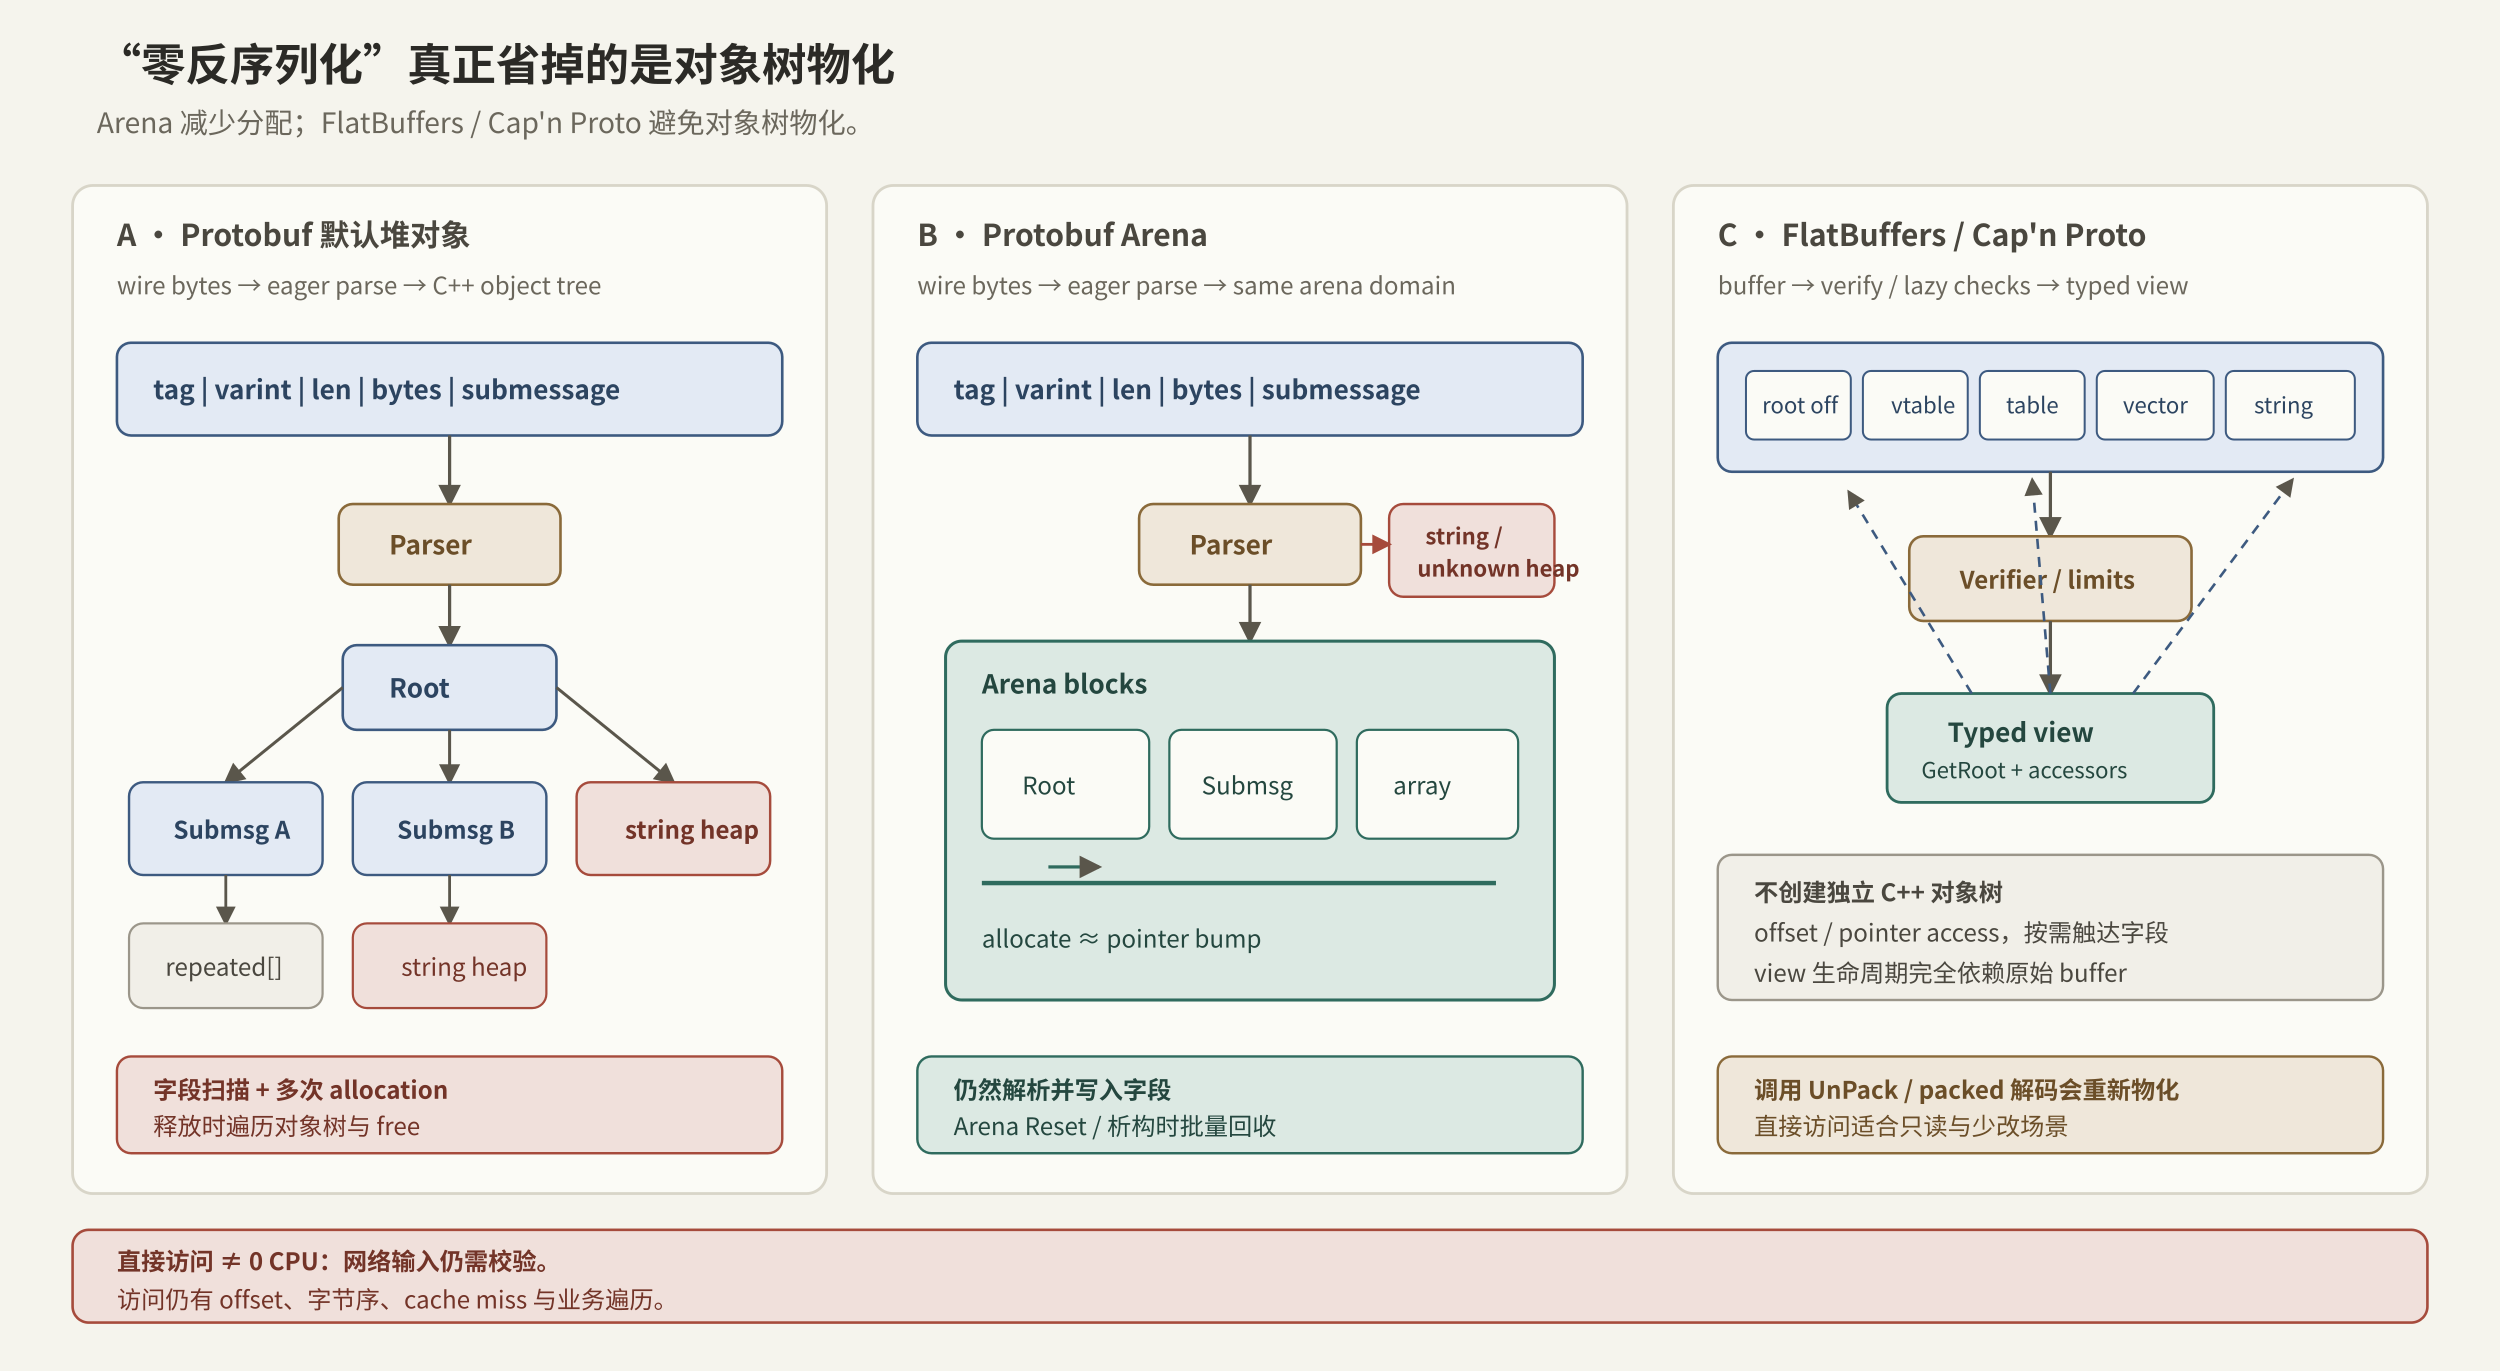
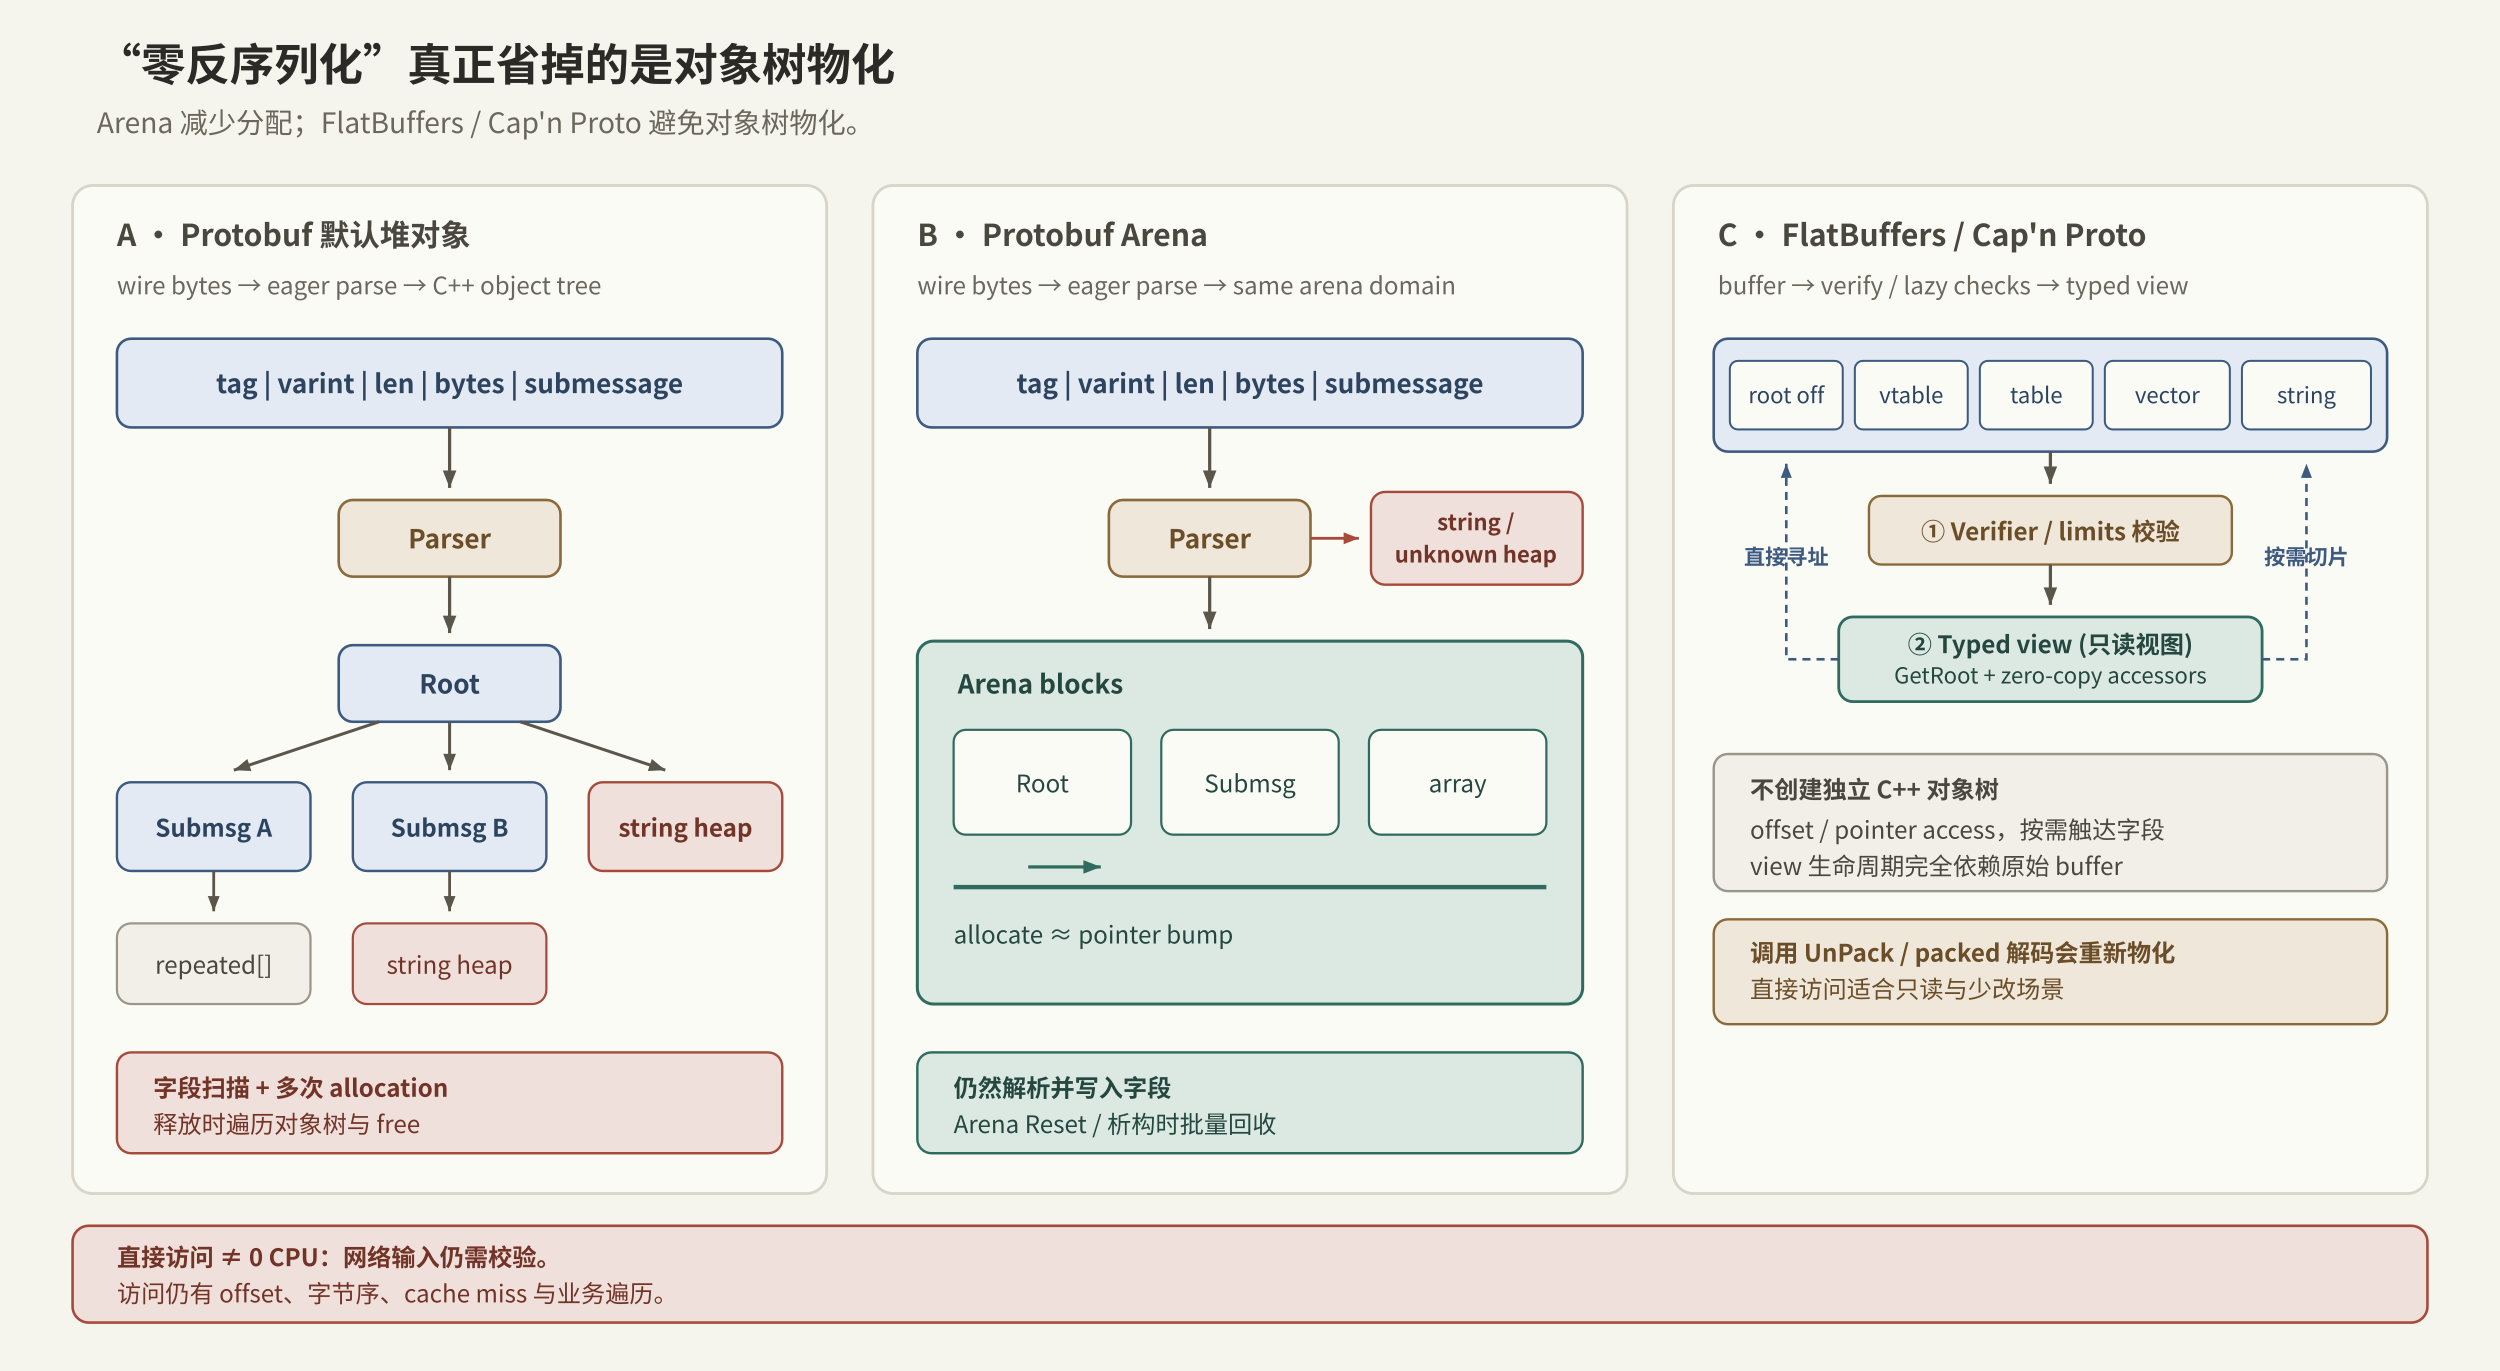
<svg xmlns="http://www.w3.org/2000/svg" viewBox="0 0 1240 680" width="1240" height="680" font-family="'Noto Sans CJK SC','Microsoft YaHei','PingFang SC','Hiragino Sans GB',system-ui,sans-serif">
  <defs>
-     <marker id="arr" viewBox="0 0 10 10" refX="8.5" refY="5" markerWidth="7" markerHeight="7" orient="auto-start-reverse">
-       <path d="M0,0 L10,5 L0,10 z" fill="#5A564B" />
+     <marker id="arr" viewBox="0 0 10 10" refX="9" refY="5" markerWidth="6" markerHeight="6" orient="auto-start-reverse">
+       <path d="M 0 1.5 L 9 5 L 0 8.5 z" fill="#5A564B" />
    </marker>
-     <marker id="arrRed" viewBox="0 0 10 10" refX="8.5" refY="5" markerWidth="7" markerHeight="7" orient="auto-start-reverse">
-       <path d="M0,0 L10,5 L0,10 z" fill="#A64B3C" />
+     <marker id="arrRed" viewBox="0 0 10 10" refX="9" refY="5" markerWidth="6" markerHeight="6" orient="auto-start-reverse">
+       <path d="M 0 1.5 L 9 5 L 0 8.5 z" fill="#A64B3C" />
+     </marker>
+     <marker id="arrGreen" viewBox="0 0 10 10" refX="9" refY="5" markerWidth="6" markerHeight="6" orient="auto-start-reverse">
+       <path d="M 0 1.5 L 9 5 L 0 8.5 z" fill="#2F6B5E" />
+     </marker>
+     <marker id="arrBlue" viewBox="0 0 10 10" refX="9" refY="5" markerWidth="6" markerHeight="6" orient="auto-start-reverse">
+       <path d="M 0 1.5 L 9 5 L 0 8.5 z" fill="#3D5A80" />
    </marker>
  </defs>
-   <rect x="0" y="0" width="1240" height="680" fill="#F5F4ED" />
+   <rect x="0" y="0" width="1240" height="680" fill="rgb(245, 244, 237)" />
  <text x="48" y="40" font-size="22" font-weight="700" fill="#2B2A26">“零反序列化”真正省掉的是对象树物化</text>
  <text x="48" y="66" font-size="14" fill="#6B675C">Arena 减少分配；FlatBuffers / Cap'n Proto 避免对象树物化。</text>
  <rect x="36" y="92" width="374" height="500" rx="10" fill="#FBFBF6" stroke="#D8D5C8" stroke-width="1.4" />
  <text x="58" y="122" font-size="15" font-weight="700" fill="#4A473F">A · Protobuf 默认堆对象</text>
  <text x="58" y="146" font-size="12" fill="#6B675C">wire bytes → eager parse → C++ object tree</text>
-   <rect x="58" y="170" width="330" height="46" rx="7" fill="#E3EAF4" stroke="#3D5A80" stroke-width="1.3" />
-   <text x="76" y="198" font-size="13" font-weight="700" fill="#2C4460">tag | varint | len | bytes | submessage</text>
-   <path d="M223 216 L223 250" stroke="#5A564B" stroke-width="1.6" marker-end="url(#arr)" />
-   <rect x="168" y="250" width="110" height="40" rx="7" fill="#EFE7DA" stroke="#8A6A3A" stroke-width="1.3" />
-   <text x="193" y="275" font-size="13" font-weight="700" fill="#6B4E28">Parser</text>
-   <path d="M223 290 L223 320" stroke="#5A564B" stroke-width="1.6" marker-end="url(#arr)" />
-   <rect x="170" y="320" width="106" height="42" rx="7" fill="#E3EAF4" stroke="#3D5A80" stroke-width="1.3" />
-   <text x="193" y="346" font-size="13" font-weight="700" fill="#2C4460">Root</text>
-   <path d="M170 341 L112 388" stroke="#5A564B" stroke-width="1.5" marker-end="url(#arr)" />
-   <path d="M223 362 L223 388" stroke="#5A564B" stroke-width="1.5" marker-end="url(#arr)" />
-   <path d="M276 341 L334 388" stroke="#5A564B" stroke-width="1.5" marker-end="url(#arr)" />
-   <rect x="64" y="388" width="96" height="46" rx="7" fill="#E3EAF4" stroke="#3D5A80" stroke-width="1.2" />
-   <text x="86" y="416" font-size="12" font-weight="700" fill="#2C4460">Submsg A</text>
-   <rect x="175" y="388" width="96" height="46" rx="7" fill="#E3EAF4" stroke="#3D5A80" stroke-width="1.2" />
-   <text x="197" y="416" font-size="12" font-weight="700" fill="#2C4460">Submsg B</text>
-   <rect x="286" y="388" width="96" height="46" rx="7" fill="#F0E0DB" stroke="#A64B3C" stroke-width="1.2" />
-   <text x="310" y="416" font-size="12" font-weight="700" fill="#733428">string heap</text>
-   <path d="M112 434 L112 458" stroke="#5A564B" stroke-width="1.4" marker-end="url(#arr)" />
-   <path d="M223 434 L223 458" stroke="#5A564B" stroke-width="1.4" marker-end="url(#arr)" />
-   <rect x="64" y="458" width="96" height="42" rx="7" fill="#F1EFE8" stroke="#9B968A" stroke-width="1.1" />
-   <text x="82" y="484" font-size="12" fill="#4A473F">repeated[]</text>
-   <rect x="175" y="458" width="96" height="42" rx="7" fill="#F0E0DB" stroke="#A64B3C" stroke-width="1.1" />
-   <text x="199" y="484" font-size="12" fill="#733428">string heap</text>
-   <rect x="58" y="524" width="330" height="48" rx="7" fill="#F0E0DB" stroke="#A64B3C" stroke-width="1.2" />
-   <text x="76" y="545" font-size="12" font-weight="700" fill="#733428">字段扫描 + 多次 allocation</text>
-   <text x="76" y="563" font-size="12" fill="#733428">释放时遍历对象树与 free</text>
+   <rect x="58" y="168" width="330" height="44" rx="7" fill="#E3EAF4" stroke="#3D5A80" stroke-width="1.3" />
+   <text x="223" y="195" text-anchor="middle" font-size="13" font-weight="700" fill="#2C4460">tag | varint | len | bytes | submessage</text>
+   <path d="M 223 212 L 223 242" stroke="#5A564B" stroke-width="1.6" marker-end="url(#arr)" />
+   <rect x="168" y="248" width="110" height="38" rx="7" fill="#EFE7DA" stroke="#8A6A3A" stroke-width="1.3" />
+   <text x="223" y="272" text-anchor="middle" font-size="13" font-weight="700" fill="#6B4E28">Parser</text>
+   <path d="M 223 286 L 223 314" stroke="#5A564B" stroke-width="1.6" marker-end="url(#arr)" />
+   <rect x="168" y="320" width="110" height="38" rx="7" fill="#E3EAF4" stroke="#3D5A80" stroke-width="1.3" />
+   <text x="223" y="344" text-anchor="middle" font-size="13" font-weight="700" fill="#2C4460">Root</text>
+   <path d="M 188 358 L 116 382" stroke="#5A564B" stroke-width="1.5" marker-end="url(#arr)" />
+   <path d="M 223 358 L 223 382" stroke="#5A564B" stroke-width="1.5" marker-end="url(#arr)" />
+   <path d="M 258 358 L 330 382" stroke="#5A564B" stroke-width="1.5" marker-end="url(#arr)" />
+   <rect x="58" y="388" width="96" height="44" rx="7" fill="#E3EAF4" stroke="#3D5A80" stroke-width="1.2" />
+   <text x="106" y="415" text-anchor="middle" font-size="12" font-weight="700" fill="#2C4460">Submsg A</text>
+   <rect x="175" y="388" width="96" height="44" rx="7" fill="#E3EAF4" stroke="#3D5A80" stroke-width="1.2" />
+   <text x="223" y="415" text-anchor="middle" font-size="12" font-weight="700" fill="#2C4460">Submsg B</text>
+   <rect x="292" y="388" width="96" height="44" rx="7" fill="#F0E0DB" stroke="#A64B3C" stroke-width="1.2" />
+   <text x="340" y="415" text-anchor="middle" font-size="12" font-weight="700" fill="#733428">string heap</text>
+   <path d="M 106 432 L 106 452" stroke="#5A564B" stroke-width="1.4" marker-end="url(#arr)" />
+   <path d="M 223 432 L 223 452" stroke="#5A564B" stroke-width="1.4" marker-end="url(#arr)" />
+   <rect x="58" y="458" width="96" height="40" rx="7" fill="#F1EFE8" stroke="#9B968A" stroke-width="1.1" />
+   <text x="106" y="483" text-anchor="middle" font-size="12" fill="#4A473F">repeated[]</text>
+   <rect x="175" y="458" width="96" height="40" rx="7" fill="#F0E0DB" stroke="#A64B3C" stroke-width="1.1" />
+   <text x="223" y="483" text-anchor="middle" font-size="12" fill="#733428">string heap</text>
+   <rect x="58" y="522" width="330" height="50" rx="7" fill="#F0E0DB" stroke="#A64B3C" stroke-width="1.2" />
+   <text x="76" y="544" font-size="12" font-weight="700" fill="#733428">字段扫描 + 多次 allocation</text>
+   <text x="76" y="562" font-size="12" fill="#733428">释放时遍历对象树与 free</text>
  <rect x="433" y="92" width="374" height="500" rx="10" fill="#FBFBF6" stroke="#D8D5C8" stroke-width="1.4" />
  <text x="455" y="122" font-size="15" font-weight="700" fill="#4A473F">B · Protobuf Arena</text>
  <text x="455" y="146" font-size="12" fill="#6B675C">wire bytes → eager parse → same arena domain</text>
-   <rect x="455" y="170" width="330" height="46" rx="7" fill="#E3EAF4" stroke="#3D5A80" stroke-width="1.3" />
-   <text x="473" y="198" font-size="13" font-weight="700" fill="#2C4460">tag | varint | len | bytes | submessage</text>
-   <path d="M620 216 L620 250" stroke="#5A564B" stroke-width="1.6" marker-end="url(#arr)" />
-   <rect x="565" y="250" width="110" height="40" rx="7" fill="#EFE7DA" stroke="#8A6A3A" stroke-width="1.3" />
-   <text x="590" y="275" font-size="13" font-weight="700" fill="#6B4E28">Parser</text>
-   <path d="M620 290 L620 318" stroke="#5A564B" stroke-width="1.6" marker-end="url(#arr)" />
-   <rect x="469" y="318" width="302" height="178" rx="8" fill="#DCE9E3" stroke="#2F6B5E" stroke-width="1.5" />
-   <text x="487" y="344" font-size="13" font-weight="700" fill="#24473F">Arena blocks</text>
-   <rect x="487" y="362" width="83" height="54" rx="6" fill="#FBFBF6" stroke="#2F6B5E" stroke-width="1.1" />
-   <text x="507" y="394" font-size="12" fill="#24473F">Root</text>
-   <rect x="580" y="362" width="83" height="54" rx="6" fill="#FBFBF6" stroke="#2F6B5E" stroke-width="1.1" />
-   <text x="596" y="394" font-size="12" fill="#24473F">Submsg</text>
-   <rect x="673" y="362" width="80" height="54" rx="6" fill="#FBFBF6" stroke="#2F6B5E" stroke-width="1.1" />
-   <text x="691" y="394" font-size="12" fill="#24473F">array</text>
-   <path d="M487 438 L742 438" stroke="#2F6B5E" stroke-width="2.2" />
-   <path d="M520 430 L545 430" stroke="#2F6B5E" stroke-width="1.6" marker-end="url(#arr)" />
-   <text x="487" y="470" font-size="12" fill="#24473F">allocate ≈ pointer bump</text>
-   <rect x="689" y="250" width="82" height="46" rx="7" fill="#F0E0DB" stroke="#A64B3C" stroke-width="1.2" />
-   <text x="707" y="270" font-size="11" font-weight="700" fill="#733428">string /</text>
-   <text x="703" y="286" font-size="11" font-weight="700" fill="#733428">unknown heap</text>
-   <path d="M675 270 L689 270" stroke="#A64B3C" stroke-width="1.4" marker-end="url(#arrRed)" />
-   <rect x="455" y="524" width="330" height="48" rx="7" fill="#DCE9E3" stroke="#2F6B5E" stroke-width="1.2" />
-   <text x="473" y="545" font-size="12" font-weight="700" fill="#24473F">仍然解析并写入字段</text>
-   <text x="473" y="563" font-size="12" fill="#24473F">Arena Reset / 析构时批量回收</text>
+   <rect x="455" y="168" width="330" height="44" rx="7" fill="#E3EAF4" stroke="#3D5A80" stroke-width="1.3" />
+   <text x="620" y="195" text-anchor="middle" font-size="13" font-weight="700" fill="#2C4460">tag | varint | len | bytes | submessage</text>
+   <path d="M 600 212 L 600 242" stroke="#5A564B" stroke-width="1.6" marker-end="url(#arr)" />
+   <rect x="550" y="248" width="100" height="38" rx="7" fill="#EFE7DA" stroke="#8A6A3A" stroke-width="1.3" />
+   <text x="600" y="272" text-anchor="middle" font-size="13" font-weight="700" fill="#6B4E28">Parser</text>
+   <path d="M 650 267 L 674 267" stroke="#A64B3C" stroke-width="1.4" marker-end="url(#arrRed)" />
+   <rect x="680" y="244" width="105" height="46" rx="7" fill="#F0E0DB" stroke="#A64B3C" stroke-width="1.2" />
+   <text x="732" y="263" text-anchor="middle" font-size="11" font-weight="700" fill="#733428">string /</text>
+   <text x="732" y="279" text-anchor="middle" font-size="11" font-weight="700" fill="#733428">unknown heap</text>
+   <path d="M 600 286 L 600 312" stroke="#5A564B" stroke-width="1.6" marker-end="url(#arr)" />
+   <rect x="455" y="318" width="330" height="180" rx="8" fill="#DCE9E3" stroke="#2F6B5E" stroke-width="1.5" />
+   <text x="475" y="344" font-size="13" font-weight="700" fill="#24473F">Arena blocks</text>
+   <rect x="473" y="362" width="88" height="52" rx="6" fill="#FBFBF6" stroke="#2F6B5E" stroke-width="1.1" />
+   <text x="517" y="393" text-anchor="middle" font-size="12" fill="#24473F">Root</text>
+   <rect x="576" y="362" width="88" height="52" rx="6" fill="#FBFBF6" stroke="#2F6B5E" stroke-width="1.1" />
+   <text x="620" y="393" text-anchor="middle" font-size="12" fill="#24473F">Submsg</text>
+   <rect x="679" y="362" width="88" height="52" rx="6" fill="#FBFBF6" stroke="#2F6B5E" stroke-width="1.1" />
+   <text x="723" y="393" text-anchor="middle" font-size="12" fill="#24473F">array</text>
+   <path d="M 473 440 L 767 440" stroke="#2F6B5E" stroke-width="2.2" />
+   <path d="M 510 430 L 546 430" stroke="#2F6B5E" stroke-width="1.6" marker-end="url(#arrGreen)" />
+   <text x="473" y="468" font-size="12" fill="#24473F">allocate ≈ pointer bump</text>
+   <rect x="455" y="522" width="330" height="50" rx="7" fill="#DCE9E3" stroke="#2F6B5E" stroke-width="1.2" />
+   <text x="473" y="544" font-size="12" font-weight="700" fill="#24473F">仍然解析并写入字段</text>
+   <text x="473" y="562" font-size="12" fill="#24473F">Arena Reset / 析构时批量回收</text>
  <rect x="830" y="92" width="374" height="500" rx="10" fill="#FBFBF6" stroke="#D8D5C8" stroke-width="1.4" />
  <text x="852" y="122" font-size="15" font-weight="700" fill="#4A473F">C · FlatBuffers / Cap'n Proto</text>
  <text x="852" y="146" font-size="12" fill="#6B675C">buffer → verify / lazy checks → typed view</text>
-   <rect x="852" y="170" width="330" height="64" rx="7" fill="#E3EAF4" stroke="#3D5A80" stroke-width="1.3" />
-   <rect x="866" y="184" width="52" height="34" rx="4" fill="#FBFBF6" stroke="#3D5A80" stroke-width="1" />
-   <text x="874" y="205" font-size="11" fill="#2C4460">root off</text>
-   <rect x="924" y="184" width="52" height="34" rx="4" fill="#FBFBF6" stroke="#3D5A80" stroke-width="1" />
-   <text x="938" y="205" font-size="11" fill="#2C4460">vtable</text>
-   <rect x="982" y="184" width="52" height="34" rx="4" fill="#FBFBF6" stroke="#3D5A80" stroke-width="1" />
-   <text x="995" y="205" font-size="11" fill="#2C4460">table</text>
-   <rect x="1040" y="184" width="58" height="34" rx="4" fill="#FBFBF6" stroke="#3D5A80" stroke-width="1" />
-   <text x="1053" y="205" font-size="11" fill="#2C4460">vector</text>
-   <rect x="1104" y="184" width="64" height="34" rx="4" fill="#FBFBF6" stroke="#3D5A80" stroke-width="1" />
-   <text x="1118" y="205" font-size="11" fill="#2C4460">string</text>
-   <path d="M1017 234 L1017 266" stroke="#5A564B" stroke-width="1.6" marker-end="url(#arr)" />
-   <rect x="947" y="266" width="140" height="42" rx="7" fill="#EFE7DA" stroke="#8A6A3A" stroke-width="1.3" />
-   <text x="972" y="292" font-size="12" font-weight="700" fill="#6B4E28">Verifier / limits</text>
-   <path d="M1017 308 L1017 344" stroke="#5A564B" stroke-width="1.6" marker-end="url(#arr)" />
-   <rect x="936" y="344" width="162" height="54" rx="7" fill="#DCE9E3" stroke="#2F6B5E" stroke-width="1.4" />
-   <text x="966" y="368" font-size="13" font-weight="700" fill="#24473F">Typed view</text>
-   <text x="953" y="386" font-size="11" fill="#24473F">GetRoot + accessors</text>
-   <path d="M978 344 L917 244" stroke="#3D5A80" stroke-width="1.3" stroke-dasharray="5 4" marker-end="url(#arr)" />
-   <path d="M1017 344 L1008 238" stroke="#3D5A80" stroke-width="1.3" stroke-dasharray="5 4" marker-end="url(#arr)" />
-   <path d="M1058 344 L1137 238" stroke="#3D5A80" stroke-width="1.3" stroke-dasharray="5 4" marker-end="url(#arr)" />
-   <rect x="852" y="424" width="330" height="72" rx="7" fill="#F1EFE8" stroke="#9B968A" stroke-width="1.2" />
-   <text x="870" y="447" font-size="12" font-weight="700" fill="#4A473F">不创建独立 C++ 对象树</text>
-   <text x="870" y="467" font-size="12" fill="#4A473F">offset / pointer access，按需触达字段</text>
-   <text x="870" y="487" font-size="12" fill="#4A473F">view 生命周期完全依赖原始 buffer</text>
-   <rect x="852" y="524" width="330" height="48" rx="7" fill="#EFE7DA" stroke="#8A6A3A" stroke-width="1.2" />
-   <text x="870" y="545" font-size="12" font-weight="700" fill="#6B4E28">调用 UnPack / packed 解码会重新物化</text>
-   <text x="870" y="563" font-size="12" fill="#6B4E28">直接访问适合只读与少改场景</text>
-   <rect x="36" y="610" width="1168" height="46" rx="8" fill="#F0E0DB" stroke="#A64B3C" stroke-width="1.3" />
-   <text x="58" y="630" font-size="12" font-weight="700" fill="#733428">直接访问 ≠ 0 CPU：网络输入仍需校验。</text>
-   <text x="58" y="649" font-size="12" fill="#733428">访问仍有 offset、字节序、cache miss 与业务遍历。</text>
+   <rect x="850" y="168" width="334" height="56" rx="7" fill="#E3EAF4" stroke="#3D5A80" stroke-width="1.3" />
+   <rect x="858" y="179" width="56" height="34" rx="4" fill="#FBFBF6" stroke="#3D5A80" stroke-width="1" />
+   <text x="886" y="200" text-anchor="middle" font-size="11" fill="#2C4460">root off</text>
+   <rect x="920" y="179" width="56" height="34" rx="4" fill="#FBFBF6" stroke="#3D5A80" stroke-width="1" />
+   <text x="948" y="200" text-anchor="middle" font-size="11" fill="#2C4460">vtable</text>
+   <rect x="982" y="179" width="56" height="34" rx="4" fill="#FBFBF6" stroke="#3D5A80" stroke-width="1" />
+   <text x="1010" y="200" text-anchor="middle" font-size="11" fill="#2C4460">table</text>
+   <rect x="1044" y="179" width="62" height="34" rx="4" fill="#FBFBF6" stroke="#3D5A80" stroke-width="1" />
+   <text x="1075" y="200" text-anchor="middle" font-size="11" fill="#2C4460">vector</text>
+   <rect x="1112" y="179" width="64" height="34" rx="4" fill="#FBFBF6" stroke="#3D5A80" stroke-width="1" />
+   <text x="1144" y="200" text-anchor="middle" font-size="11" fill="#2C4460">string</text>
+   <path d="M 1017 224 L 1017 240" stroke="#5A564B" stroke-width="1.6" marker-end="url(#arr)" />
+   <rect x="927" y="246" width="180" height="34" rx="6" fill="#EFE7DA" stroke="#8A6A3A" stroke-width="1.2" />
+   <text x="1017" y="268" text-anchor="middle" font-size="12" font-weight="700" fill="#6B4E28">① Verifier / limits 校验</text>
+   <path d="M 1017 280 L 1017 300" stroke="#5A564B" stroke-width="1.6" marker-end="url(#arr)" />
+   <rect x="912" y="306" width="210" height="42" rx="7" fill="#DCE9E3" stroke="#2F6B5E" stroke-width="1.4" />
+   <text x="1017" y="324" text-anchor="middle" font-size="12" font-weight="700" fill="#24473F">② Typed view (只读视图)</text>
+   <text x="1017" y="339" text-anchor="middle" font-size="11" fill="#24473F">GetRoot + zero-copy accessors</text>
+   <path d="M 912 327 L 886 327 L 886 230" stroke="#3D5A80" stroke-width="1.3" stroke-dasharray="4 3" fill="none" marker-end="url(#arrBlue)" />
+   <text x="886" y="280" text-anchor="middle" font-size="10.5" font-weight="700" fill="#3D5A80">直接寻址</text>
+   <path d="M 1122 327 L 1144 327 L 1144 230" stroke="#3D5A80" stroke-width="1.3" stroke-dasharray="4 3" fill="none" marker-end="url(#arrBlue)" />
+   <text x="1144" y="280" text-anchor="middle" font-size="10.5" font-weight="700" fill="#3D5A80">按需切片</text>
+   <rect x="850" y="374" width="334" height="68" rx="7" fill="#F1EFE8" stroke="#9B968A" stroke-width="1.2" />
+   <text x="868" y="396" font-size="12" font-weight="700" fill="#4A473F">不创建独立 C++ 对象树</text>
+   <text x="868" y="416" font-size="12" fill="#4A473F">offset / pointer access，按需触达字段</text>
+   <text x="868" y="434" font-size="12" fill="#4A473F">view 生命周期完全依赖原始 buffer</text>
+   <rect x="850" y="456" width="334" height="52" rx="7" fill="#EFE7DA" stroke="#8A6A3A" stroke-width="1.2" />
+   <text x="868" y="477" font-size="12" font-weight="700" fill="#6B4E28">调用 UnPack / packed 解码会重新物化</text>
+   <text x="868" y="495" font-size="12" fill="#6B4E28">直接访问适合只读与少改场景</text>
+   <rect x="36" y="608" width="1168" height="48" rx="8" fill="#F0E0DB" stroke="#A64B3C" stroke-width="1.3" />
+   <text x="58" y="628" font-size="12" font-weight="700" fill="#733428">直接访问 ≠ 0 CPU：网络输入仍需校验。</text>
+   <text x="58" y="646" font-size="12" fill="#733428">访问仍有 offset、字节序、cache miss 与业务遍历。</text>
</svg>
